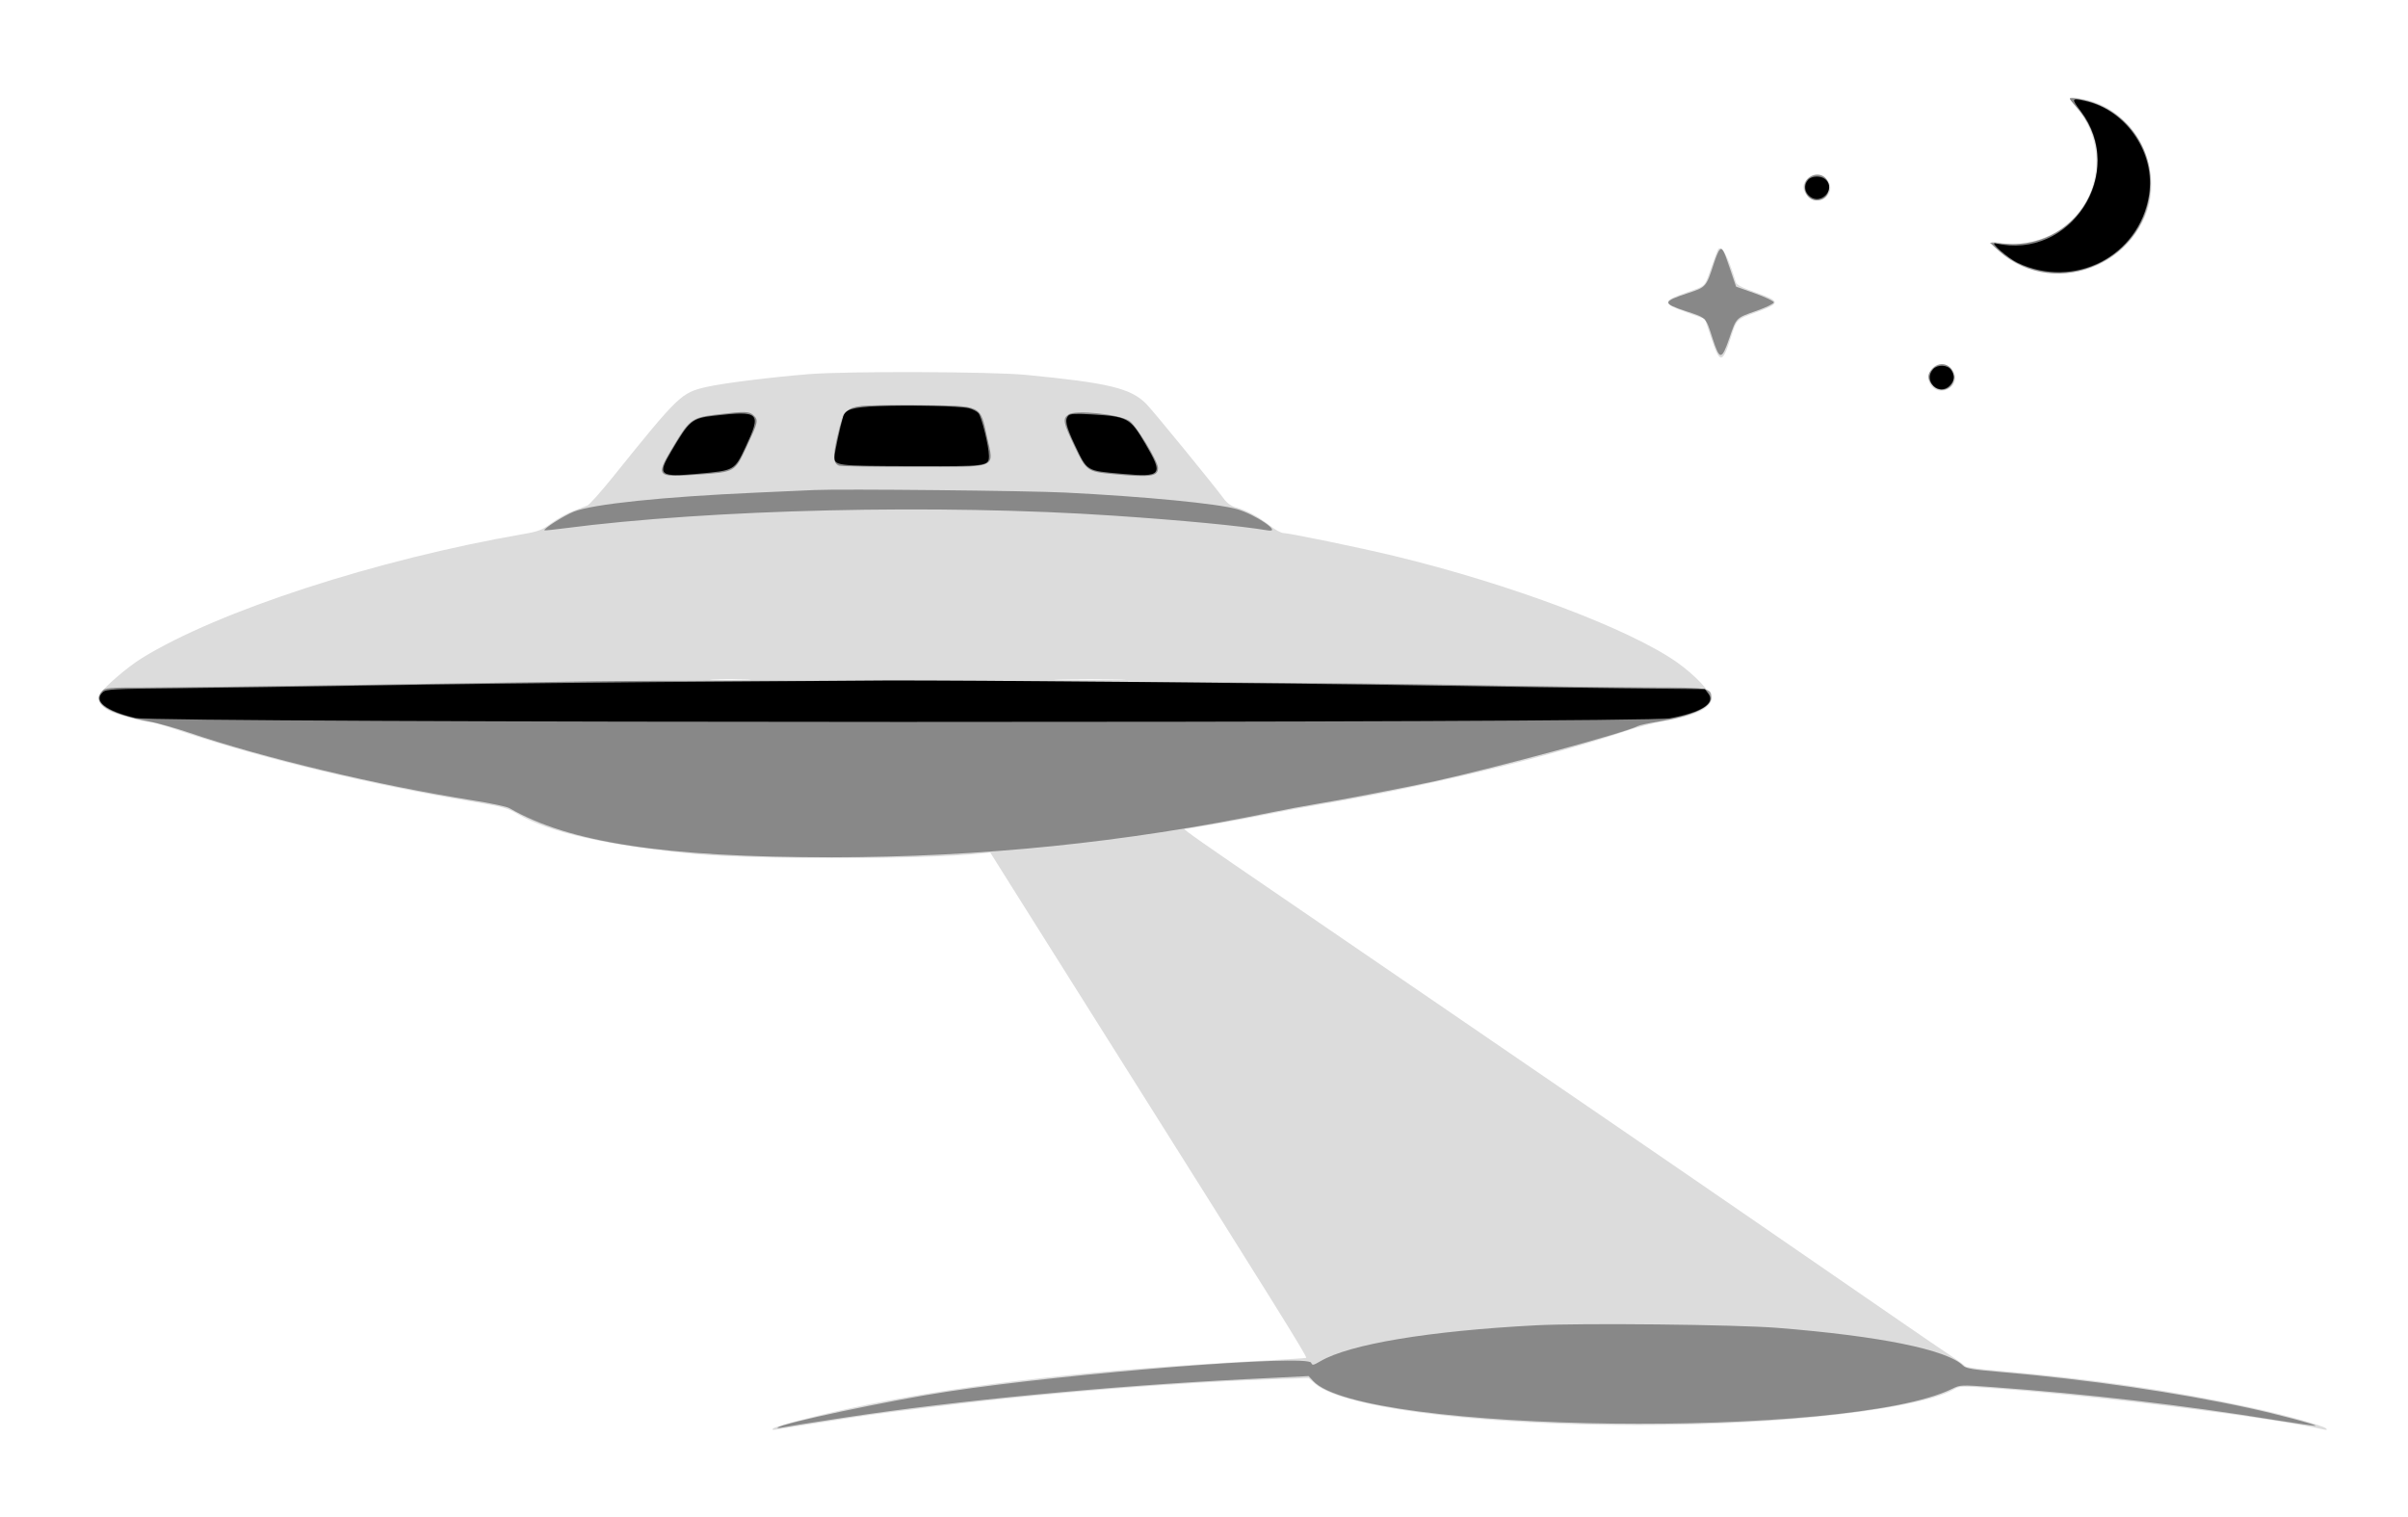
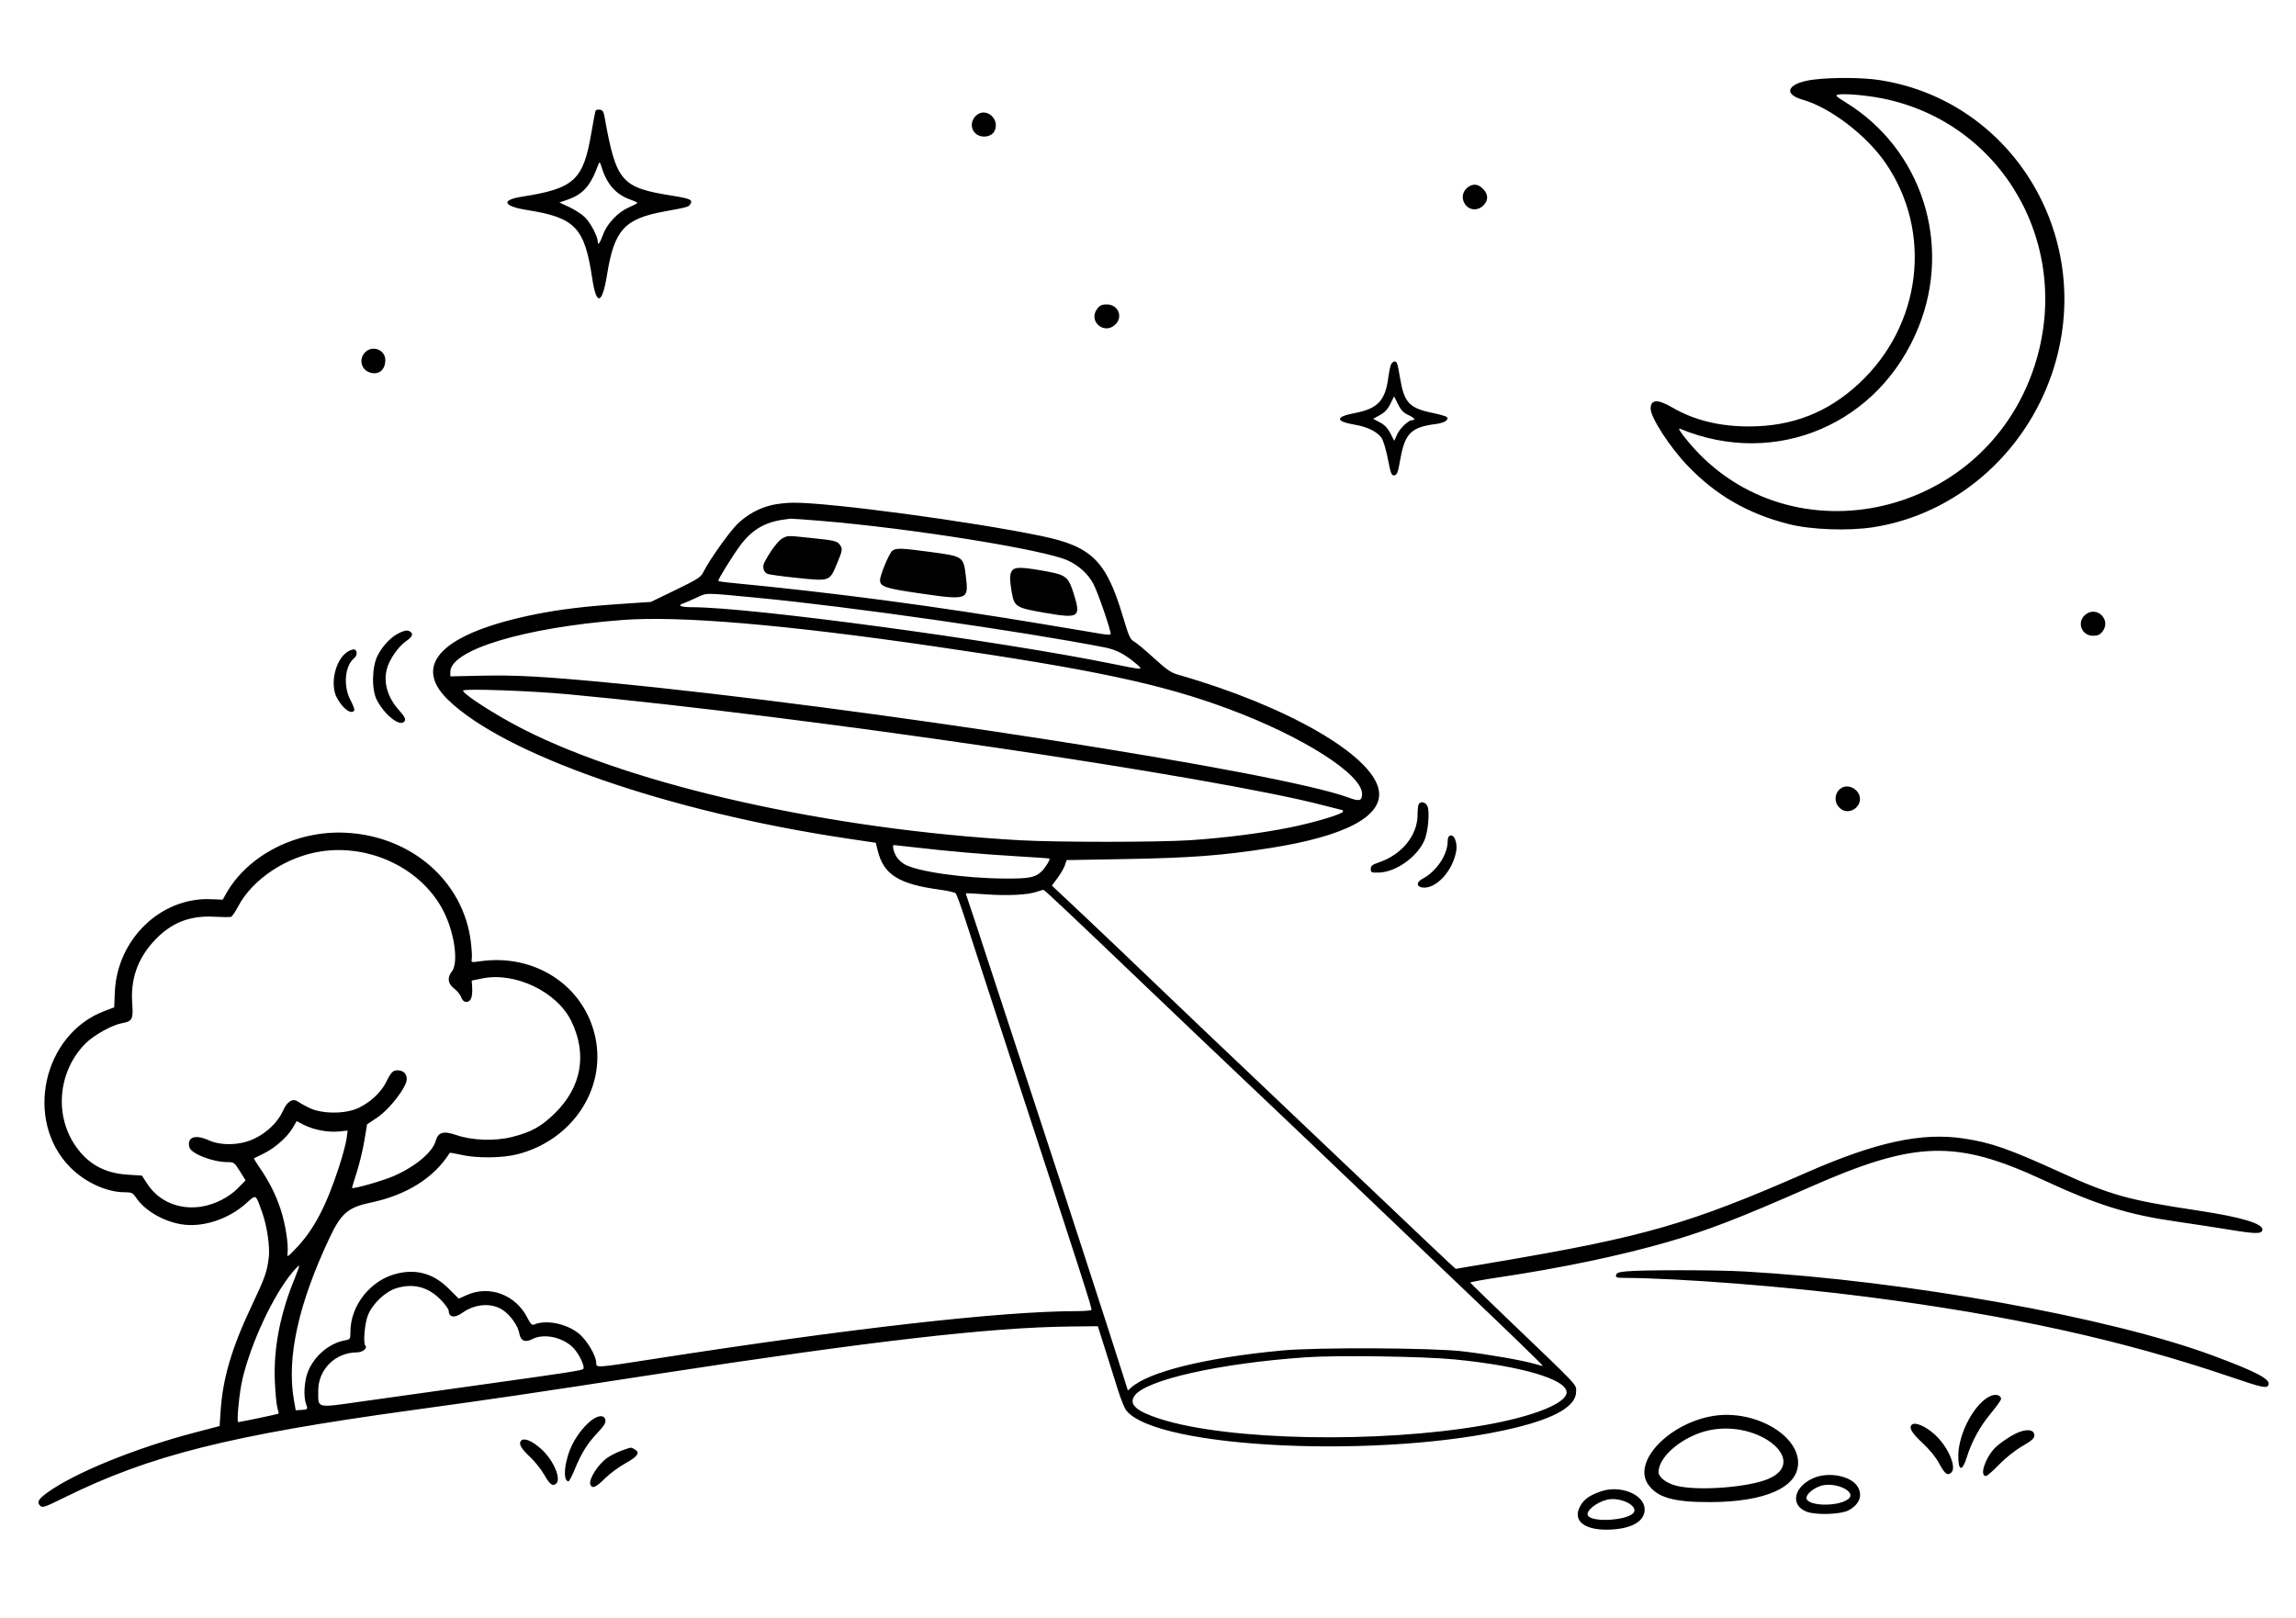
- <svg xmlns="http://www.w3.org/2000/svg" viewBox="110 120 1310 825">
-   <g opacity="0.14">
-     <path d="M 1238.930 177.658 C 1260.353 201.996, 1250.673 239.619, 1220.300 250.069 C 1212.627 252.709, 1205.623 253.406, 1199 252.188 C 1191.757 250.857, 1191.580 251.361, 1197.427 256.671 C 1221.900 278.895, 1262.293 269.812, 1276.444 238.903 C 1288.369 212.856, 1271.979 179.921, 1244.201 174.109 C 1234.682 172.117, 1234.287 172.383, 1238.930 177.658 M 1093.219 217.267 C 1090.448 220.216, 1090.404 222.972, 1093.073 226.365 C 1098.694 233.512, 1109.703 225.456, 1104.281 218.163 C 1101.534 214.468, 1096.251 214.040, 1093.219 217.267 M 1044.572 255.883 C 1044.272 256.369, 1042.629 260.757, 1040.920 265.633 C 1037.120 276.483, 1038.296 275.332, 1026.953 279.309 C 1014.062 283.828, 1014.131 285.159, 1027.500 289.931 L 1037.500 293.500 1040.625 303 C 1045.595 318.108, 1046.916 318.229, 1051.500 304 C 1054.904 293.432, 1054.541 293.792, 1066 289.653 C 1078.803 285.030, 1078.720 283.868, 1065.248 279.153 C 1057.646 276.492, 1054.835 275.040, 1054.370 273.532 C 1049.810 258.742, 1046.495 252.772, 1044.572 255.883 M 1161.174 320.314 C 1155.743 326.095, 1161.759 334.999, 1169.054 331.978 C 1174.095 329.890, 1175.319 324.228, 1171.545 320.455 C 1168.396 317.305, 1164.057 317.246, 1161.174 320.314 M 550 323.548 C 529.209 325.231, 502.974 328.518, 494.229 330.535 C 480.596 333.679, 479.212 335.012, 443.521 379.373 C 436.940 387.553, 430.643 394.601, 429.528 395.035 C 428.412 395.469, 424.865 396.835, 421.644 398.071 C 418.423 399.307, 413.158 402.254, 409.945 404.620 C 404.834 408.382, 402.936 409.122, 394.801 410.530 C 314.880 424.358, 228.659 452.399, 187.147 478.065 C 178.997 483.104, 165.892 494.465, 163.869 498.245 C 162.488 500.826, 164.952 504.429, 169.765 506.865 C 173.677 508.846, 188.967 513, 192.344 513 C 193.423 513, 201.100 515.284, 209.403 518.075 C 252.900 532.696, 311.058 546.747, 366.500 556.030 C 383.976 558.956, 386.021 559.520, 392 563.059 C 408.420 572.780, 441.654 580.232, 488 584.583 C 521.043 587.685, 613.071 587.559, 643.106 584.370 L 648.712 583.774 660.227 602.137 C 666.560 612.237, 690.315 649.975, 713.016 686 C 803.144 829.025, 821.248 858.086, 820.614 858.719 C 820.437 858.896, 807.514 859.712, 791.896 860.533 C 708.058 864.939, 638.358 872.766, 582.557 884.043 C 559.630 888.676, 531.978 895.675, 530.500 897.220 C 529.810 897.941, 530.462 898.085, 532.605 897.686 C 535.696 897.111, 550.457 894.780, 574.750 891.033 C 586.551 889.213, 601.277 887.322, 633 883.552 C 684.485 877.434, 754.632 871.954, 801.693 870.372 L 821.886 869.693 825.361 872.744 C 847.221 891.937, 989.067 901.437, 1096.937 890.933 C 1134.720 887.254, 1162.896 881.669, 1172.872 875.880 C 1176.168 873.968, 1176.717 873.959, 1197.372 875.495 C 1254.702 879.760, 1346.321 891.267, 1374 897.679 C 1375.762 898.087, 1376.204 897.939, 1375.499 897.178 C 1374.040 895.604, 1353.023 889.751, 1334 885.621 C 1292.041 876.512, 1247.547 870.077, 1195.635 865.610 C 1186.909 864.859, 1179.484 863.817, 1179.135 863.293 C 1178.786 862.770, 1175.125 860.108, 1171 857.378 C 1166.875 854.647, 1155.625 846.979, 1146 840.337 C 1112.097 816.943, 1077.328 792.997, 1061.740 782.308 C 1053.072 776.363, 1038.222 766.157, 1028.740 759.627 C 1019.258 753.097, 1001.825 741.142, 990 733.060 C 978.175 724.978, 939.925 698.793, 905 674.872 C 870.075 650.950, 825.750 620.626, 806.500 607.487 C 764.939 579.118, 753.354 571, 754.429 571 C 756.464 571, 786.955 565.577, 799.500 562.983 C 807.200 561.392, 820.475 558.922, 829 557.494 C 885.108 548.101, 954.572 531.333, 996.462 517.072 C 1001.391 515.394, 1009.650 513.301, 1014.815 512.421 C 1031.857 509.518, 1041 505.232, 1041 500.147 C 1041 496.721, 1032.334 487.461, 1022.718 480.610 C 997.062 462.333, 931.671 437.692, 868.202 422.383 C 849.855 417.958, 811.321 410, 808.241 410 C 806.976 410, 803.619 408.164, 800.780 405.920 C 794.881 401.257, 788.257 397.700, 782.483 396.095 C 779.885 395.373, 777.630 393.808, 776 391.594 C 770.405 383.998, 737.872 344.185, 733.819 339.974 C 725.414 331.241, 713.395 328.313, 668 323.939 C 649.354 322.142, 570.584 321.881, 550 323.548 M 498.199 489.744 C 502.984 489.927, 511.084 489.928, 516.199 489.746 C 521.315 489.564, 517.400 489.414, 507.500 489.413 C 497.600 489.412, 493.415 489.561, 498.199 489.744 M 687.250 489.748 C 695.913 489.915, 710.087 489.915, 718.750 489.748 C 727.413 489.582, 720.325 489.445, 703 489.445 C 685.675 489.445, 678.587 489.582, 687.250 489.748" stroke="none" fill="currentColor" fill-rule="evenodd" />
-   </g>
-   <g opacity="0.38">
-     <path d="M 1236 173.692 C 1236 174.003, 1237.523 175.944, 1239.385 178.004 C 1266.835 208.388, 1242.613 255.619, 1201.099 252.659 L 1192.500 252.045 1197.500 256.476 C 1228.963 284.355, 1279.918 261.472, 1279.988 219.432 C 1280.027 196.483, 1262.694 176.756, 1239.750 173.636 C 1237.688 173.355, 1236 173.380, 1236 173.692 M 1093.944 216.844 C 1089.253 220.643, 1092.308 229, 1098.388 229 C 1102.405 229, 1105 226.252, 1105 222 C 1105 215.706, 1098.876 212.850, 1093.944 216.844 M 1045.246 256.261 C 1044.706 256.942, 1043.461 259.975, 1042.479 263 C 1038.188 276.217, 1038.217 276.182, 1028.381 279.452 C 1014.223 284.158, 1014.152 284.962, 1027.500 289.382 C 1038.345 292.973, 1037.961 292.582, 1041.531 303.672 C 1045.558 316.182, 1046.559 316.218, 1050.790 304 C 1054.741 292.590, 1054.231 293.100, 1065.750 289.026 C 1070.838 287.227, 1075 285.194, 1075 284.510 C 1075 283.825, 1070.380 281.618, 1064.733 279.607 L 1054.467 275.949 1051.078 265.937 C 1047.506 255.385, 1046.829 254.262, 1045.246 256.261 M 1161.455 320.455 C 1158.456 323.453, 1158.351 325.905, 1161.073 329.365 C 1165.141 334.537, 1173.019 331.929, 1172.985 325.421 C 1172.949 318.677, 1166.158 315.752, 1161.455 320.455 M 578.824 340.835 C 570.359 341.844, 568.702 343.885, 565.608 357.105 C 562.943 368.491, 563.140 372.072, 566.505 373.364 C 567.417 373.714, 585.452 374, 606.582 374 C 654.030 374, 650.809 375.296, 646.991 357.739 C 643.153 340.095, 644.599 340.781, 610.507 340.428 C 596.203 340.279, 581.946 340.463, 578.824 340.835 M 500.394 345.436 C 486.576 347.093, 485.161 348.081, 476.853 361.882 C 466.240 379.508, 466.513 379.860, 489.564 378.233 C 509.966 376.794, 509.730 376.928, 516.162 363.152 C 522.435 349.719, 522.675 348.675, 520.087 346.087 C 517.693 343.693, 515.531 343.621, 500.394 345.436 M 691.250 345.500 C 688.006 347.826, 688.378 349.842, 694.383 362.476 C 700.942 376.274, 701.413 376.619, 715.509 377.956 C 735.832 379.883, 740 379.309, 740 374.581 C 740 370.946, 727.916 351.111, 724.365 348.917 C 718.470 345.273, 694.951 342.847, 691.250 345.500 M 553 386.593 C 548.875 386.780, 534.700 387.414, 521.500 388.002 C 470.541 390.269, 432.223 394.268, 422.119 398.373 C 416.662 400.591, 405.397 407.768, 406.203 408.514 C 406.366 408.665, 411.011 408.199, 416.525 407.479 C 496.784 396.994, 621.019 394.119, 716 400.549 C 753.858 403.112, 784.364 406.033, 799.848 408.577 C 807.537 409.841, 793.232 399.999, 783.042 397.015 C 772.731 393.996, 732.995 390.153, 689.500 387.969 C 668.946 386.937, 567.829 385.917, 553 386.593 M 432.500 490.641 C 420.950 490.813, 366.950 491.642, 312.500 492.482 C 258.050 493.322, 203.107 494.007, 190.405 494.005 C 168.933 494, 167.188 494.134, 165.580 495.912 C 159.613 502.505, 168.391 508.226, 190.965 512.454 C 195.620 513.326, 205.295 516.034, 212.465 518.472 C 253.537 532.439, 316.142 547.382, 367.500 555.476 C 376.850 556.949, 385.625 558.808, 387 559.607 C 419.414 578.426, 471.762 586.412, 562.500 586.380 C 643.789 586.352, 721.793 578.399, 801.355 562.027 C 809.135 560.427, 820 558.390, 825.500 557.501 C 839.888 555.176, 875.254 548.368, 891 544.893 C 925.038 537.379, 994.404 518.530, 1000.994 515.003 C 1001.915 514.510, 1006.924 513.423, 1012.126 512.585 C 1030.422 509.641, 1041 504.872, 1041 499.566 C 1041 494.161, 1040.011 494.003, 1005.921 493.966 C 988.640 493.947, 937.600 493.248, 892.500 492.413 C 817.953 491.031, 490.767 489.771, 432.500 490.641 M 945.500 841.016 C 887.301 844.076, 844.173 851.262, 828.343 860.539 C 824.426 862.834, 823.909 862.925, 823.330 861.417 C 821.508 856.670, 693.001 866.849, 625.500 877.087 C 593.896 881.881, 535.243 894.311, 533.012 896.688 C 532.730 896.988, 533.850 896.965, 535.500 896.637 C 538.771 895.987, 550.269 894.160, 570.500 891.076 C 630.040 882.001, 714.022 873.973, 787.490 870.335 L 821.928 868.630 824.439 871.340 C 850.886 899.877, 1115.744 903.100, 1172 875.570 C 1176.446 873.394, 1176.710 873.383, 1194 874.640 C 1245.833 878.410, 1297.666 884.448, 1347.903 892.568 C 1359.674 894.471, 1369.477 895.857, 1369.686 895.648 C 1370.272 895.061, 1349.073 889.420, 1333.655 886.060 C 1294.939 877.624, 1245.589 870.448, 1198.659 866.431 C 1182.980 865.089, 1179.505 864.505, 1177.951 862.951 C 1169.275 854.275, 1132.880 846.867, 1077 842.404 C 1054.262 840.588, 970.472 839.704, 945.500 841.016" stroke="none" fill="currentColor" fill-rule="evenodd" />
-   </g>
-   <g opacity="1">
-     <path d="M 1241.926 180.402 C 1267.368 214.016, 1236.478 261.898, 1195.500 252.367 C 1192.171 251.592, 1202.354 260.474, 1207.698 263.006 C 1238.437 277.570, 1273.627 259.513, 1279.079 226.379 C 1282.811 203.693, 1267.154 180.194, 1244.885 175.060 C 1236.820 173.200, 1236.674 173.464, 1241.926 180.402 M 1093.655 217.829 C 1091.153 220.594, 1091.585 224.529, 1094.657 226.945 C 1100.747 231.735, 1108.900 222.840, 1103.171 217.655 C 1100.744 215.458, 1095.717 215.550, 1093.655 217.829 M 1161.655 320.829 C 1155.900 327.188, 1164.956 335.934, 1170.826 329.686 C 1173.393 326.953, 1173.587 324.284, 1171.443 321.223 C 1169.481 318.421, 1164.033 318.201, 1161.655 320.829 M 587.951 340.952 C 573.784 341.525, 569.806 342.713, 568.631 346.723 C 567.083 352.008, 564 366.475, 564 368.457 C 564 373.370, 564.576 373.442, 605.375 373.596 C 647.433 373.755, 648 373.681, 648 367.966 C 648 362.933, 643.990 346.646, 642.287 344.765 C 641.405 343.790, 639.066 342.588, 637.091 342.096 C 632.322 340.906, 604.872 340.267, 587.951 340.952 M 498.647 346.159 C 486.384 347.559, 485.185 348.550, 475.160 365.558 C 467.441 378.655, 468.612 379.622, 489.897 377.721 C 509.596 375.962, 509.596 375.962, 515.567 363.224 C 524.402 344.378, 523.368 343.335, 498.647 346.159 M 691.250 346.096 C 689.091 348.349, 689.852 351.783, 694.842 362.298 C 701.566 376.466, 700.886 376.049, 720.056 377.747 C 742.234 379.711, 743.128 378.570, 732.975 361.263 C 724.780 347.293, 723.487 346.598, 703.500 345.433 C 695.083 344.942, 692.206 345.097, 691.250 346.096 M 468.500 491.066 C 419 491.462, 348.350 492.302, 311.500 492.932 C 274.650 493.561, 227.259 494.240, 206.187 494.440 C 171.384 494.770, 167.697 494.964, 165.937 496.557 C 160.634 501.356, 167.391 506.733, 183.596 510.609 C 195.075 513.354, 1003.923 513.508, 1018.500 510.767 C 1035.821 507.510, 1043.407 502.624, 1039.352 497.335 L 1037.500 494.919 991.500 494.445 C 966.200 494.185, 919.175 493.513, 887 492.954 C 813.478 491.675, 634.063 490.005, 591 490.199 C 573.125 490.280, 518 490.670, 468.500 491.066" stroke="none" fill="currentColor" fill-rule="evenodd" />
-   </g>
+ <svg xmlns="http://www.w3.org/2000/svg" viewBox="0 40 1448 1020" version="1.1">
+   <path d="M 1144 90.182 C 1127.552 92.208, 1123.727 99.172, 1137 102.928 C 1154.110 107.771, 1176.981 125.208, 1188.972 142.554 C 1219.078 186.103, 1212.009 245.158, 1172.280 282 C 1152.659 300.195, 1130.314 308.934, 1103.299 308.978 C 1084.473 309.009, 1068.404 305.053, 1054.605 296.990 C 1045.427 291.626, 1041 291.870, 1041 297.740 C 1041 303.341, 1053.020 321.928, 1064.228 333.659 C 1082.125 352.392, 1102.455 364.118, 1128.310 370.624 C 1142.369 374.161, 1165.709 374.997, 1181.505 372.528 C 1233.210 364.448, 1277.083 326.488, 1294.344 274.899 C 1322.296 191.353, 1270.147 103.386, 1185 90.455 C 1174.556 88.868, 1155.681 88.743, 1144 90.182 M 1159.175 99.675 C 1157.178 100.090, 1157.884 100.797, 1164.172 104.674 C 1211.889 134.093, 1231.135 193.561, 1209.994 246.255 C 1185.404 307.546, 1119.879 335.497, 1059.535 310.437 C 1058.239 309.899, 1059.235 311.741, 1062.458 315.843 C 1124.365 394.641, 1250.837 369.069, 1282.955 271.261 C 1307.789 195.630, 1263.335 117.238, 1187 102.050 C 1176.953 100.051, 1163.065 98.866, 1159.175 99.675 M 375.691 109.693 C 375.417 110.137, 374.207 116.347, 373 123.493 C 367.912 153.635, 362.257 158.882, 329.305 164.037 C 315.708 166.164, 317.173 170.037, 332.500 172.482 C 362.784 177.314, 368.686 183.503, 373.470 215.444 C 376.142 233.286, 379.781 232.281, 382.921 212.833 C 387.394 185.127, 393.906 177.966, 418.751 173.430 C 433.527 170.733, 434.266 170.525, 435.377 168.764 C 437.082 166.060, 435.344 165.248, 424.006 163.449 C 391.666 158.319, 388.637 154.783, 381.217 113.500 C 380.668 110.447, 379.988 109.427, 378.343 109.193 C 377.158 109.024, 375.965 109.249, 375.691 109.693 M 615.174 113.314 C 611.386 117.347, 612.465 123.451, 617.329 125.496 C 620.916 127.005, 625.499 125.806, 627.021 122.961 C 631.287 114.989, 621.266 106.830, 615.174 113.314 M 377.468 143.500 C 372.246 157.655, 367.782 162.632, 357.058 166.257 L 352.774 167.706 359.144 170.686 C 362.647 172.326, 367.041 175.195, 368.909 177.063 C 372.499 180.652, 376.974 189.173, 376.990 192.450 C 377.004 195.202, 378.355 193.355, 380.407 187.778 C 382.887 181.037, 389.787 173.773, 396.452 170.887 C 399.485 169.574, 401.974 168.268, 401.983 167.985 C 401.992 167.701, 399.863 166.705, 397.250 165.771 C 388.408 162.608, 382.711 156.125, 379.438 145.500 C 378.398 142.121, 378.092 141.811, 377.468 143.500 M 927 157.301 C 923.227 159.199, 921.522 163.431, 923.047 167.113 C 925.279 172.503, 931.397 173.694, 935.545 169.545 C 938.605 166.486, 938.679 162.859, 935.750 159.637 C 932.857 156.455, 930.130 155.727, 927 157.301 M 692.073 234.635 C 685.873 242.516, 696.443 251.647, 703.545 244.545 C 708.447 239.644, 705.069 232, 698 232 C 695.027 232, 693.671 232.602, 692.073 234.635 M 230.174 262.314 C 226.226 266.518, 227.695 273.001, 233.016 274.856 C 238.698 276.837, 243 273.480, 243 267.066 C 243 260.543, 234.720 257.475, 230.174 262.314 M 877.117 270.250 C 876.659 271.488, 875.983 274.842, 875.614 277.705 C 873.673 292.766, 869.005 297.756, 854.204 300.588 C 841.915 302.939, 842.037 305.774, 854.521 307.903 C 862.321 309.233, 868.329 312.174, 871.225 316.082 C 872.308 317.542, 874.056 323.315, 875.252 329.377 C 877.146 338.981, 877.574 340.061, 879.378 339.796 C 881.092 339.544, 881.641 338.079, 883.075 329.934 C 886.005 313.284, 889.890 309.422, 905.733 307.411 C 911.018 306.740, 914.110 304.704, 912.408 303.014 C 911.908 302.519, 907.917 301.375, 903.537 300.472 C 888.882 297.452, 885.642 294.052, 883.065 278.993 C 881.323 268.811, 881.057 268, 879.456 268 C 878.628 268, 877.576 269.012, 877.117 270.250 M 876.852 294.758 C 875.174 298.141, 873.279 300.168, 870.242 301.829 L 865.985 304.158 870.218 306.397 C 873.216 307.982, 875.158 310.009, 876.874 313.344 L 879.297 318.052 881.006 314.235 C 882.818 310.189, 888.195 305, 890.577 305 C 893.147 305, 892.018 303.532, 888.038 301.698 C 885.121 300.354, 883.501 298.641, 881.666 294.956 L 879.204 290.017 876.852 294.758 M 486.773 358.555 C 478.623 360.531, 471.492 364.422, 465.314 370.264 C 460.248 375.055, 447.205 393.419, 443.483 401 C 441.973 404.075, 439.868 405.420, 426.132 412.080 L 410.500 419.661 392 420.898 C 368.920 422.441, 352.945 424.374, 337.500 427.492 C 279.606 439.181, 259.465 458.816, 282.378 481.227 C 317.966 516.036, 421.636 552.102, 534.395 568.902 L 552.289 571.569 553.684 577.034 C 557.429 591.719, 567.075 597.706, 592.500 601.126 C 597.450 601.792, 602.016 602.824, 602.647 603.419 C 603.277 604.013, 606.105 611.700, 608.931 620.500 C 611.757 629.300, 620.618 656.525, 628.622 681 C 685.310 854.329, 688.843 865.296, 688.305 866.250 C 688.072 866.662, 683.746 867.002, 678.691 867.005 C 631.731 867.028, 535.733 877.924, 410.362 897.460 C 375.985 902.816, 376 902.816, 376 899.660 C 376 895.064, 370.017 885.060, 364.804 880.939 C 357.011 874.779, 344.297 872.288, 336.809 875.454 C 335.489 876.012, 334.559 875.063, 332.560 871.118 C 325.234 856.662, 308.678 850.467, 294.401 856.840 L 289.302 859.117 282.901 852.730 C 273.442 843.292, 262.588 840.219, 249.964 843.407 C 233.603 847.538, 221 863.458, 221 879.994 C 221 884.717, 220.953 884.786, 217.305 885.471 C 207.402 887.328, 197.757 895.688, 194.033 905.640 C 191.821 911.552, 191.338 921.130, 193.028 925.574 C 194.278 928.862, 194.035 929.148, 189.822 929.345 L 186.500 929.500 185.358 923 C 180.681 896.383, 188.194 862.321, 207.967 820.500 C 215.167 805.270, 219.546 801.541, 233.727 798.557 C 256.519 793.763, 273.717 782.943, 283.641 767.154 C 283.761 766.963, 287.017 767.526, 290.877 768.404 C 300.798 770.660, 316.752 770.493, 326.377 768.032 C 360.780 759.233, 382.304 727.015, 375.501 694.500 C 368.689 661.945, 337.593 641.337, 302.795 646.316 C 297.187 647.119, 297.097 647.093, 297.539 644.816 C 297.786 643.542, 297.515 638.675, 296.938 634 C 292.233 595.912, 259.651 567.435, 218.280 565.255 C 187.054 563.608, 156.267 579.278, 142.497 603.826 L 140.454 607.468 132.977 607.161 C 101.285 605.857, 73.751 632.578, 72.409 665.943 L 72.028 675.387 65.988 677.658 C 26.896 692.353, 15.013 747.014, 44.500 776.500 C 53.799 785.798, 67.351 791.992, 78.432 792.007 C 83.122 792.013, 83.682 792.281, 85.939 795.595 C 91.306 803.475, 102.605 810.150, 113.962 812.150 C 127.294 814.499, 143.781 809.254, 155.197 799.034 C 161.719 793.196, 161.097 792.853, 165.317 804.633 C 168.447 813.369, 170.364 826.594, 169.491 833.418 C 168.347 842.351, 166.999 846.158, 159.011 863 C 146.285 889.831, 140.568 909, 139.178 929.495 L 138.500 939.490 122.868 943.575 C 85.327 953.387, 46.656 969.160, 29.701 981.576 C 24.125 985.659, 23.113 987.542, 25.312 989.740 C 26.758 991.187, 28.101 990.731, 40.698 984.517 C 94.571 957.940, 144.909 945.285, 259.500 929.505 C 313.782 922.031, 330.799 919.522, 412.500 906.952 C 549.187 885.923, 624.433 877.242, 674.790 876.692 L 692.363 876.500 697.108 891.500 C 699.718 899.750, 703.305 911.139, 705.079 916.809 C 706.853 922.479, 709.192 928.246, 710.277 929.625 C 729.433 953.978, 873.934 960.423, 955.571 940.567 C 981.293 934.311, 994 926.762, 994 917.738 C 994 913.033, 996.407 915.597, 952.500 873.539 C 938.750 860.368, 927.380 849.323, 927.233 848.994 C 927.086 848.665, 935.411 847.139, 945.733 845.602 C 984.295 839.860, 1022.192 831.924, 1051.500 823.452 C 1076.988 816.085, 1097.001 808.367, 1141.500 788.747 C 1207.935 759.455, 1233.347 758.674, 1288.500 784.231 C 1322.855 800.151, 1341.948 806.103, 1372.927 810.552 C 1382.592 811.940, 1397.402 814.210, 1405.838 815.596 C 1422.597 818.349, 1426.315 818.388, 1426.803 815.813 C 1427.551 811.864, 1413.574 807.663, 1385.841 803.502 C 1342.450 796.993, 1330.992 793.802, 1299.500 779.458 C 1266.785 764.558, 1255.733 760.696, 1238.308 758.080 C 1211.955 754.123, 1183.038 760.392, 1139.500 779.504 C 1065.425 812.021, 1037.187 820.159, 943.287 836.054 L 918.073 840.322 913.287 835.966 C 910.654 833.570, 894.313 818.086, 876.974 801.555 C 859.635 785.025, 824.085 751.254, 797.974 726.508 C 771.863 701.763, 739.925 671.347, 727 658.918 C 714.075 646.488, 694.474 627.828, 683.442 617.451 L 663.384 598.584 666.930 593.812 C 668.881 591.187, 670.971 587.568, 671.576 585.770 L 672.676 582.500 709.088 581.864 C 751.088 581.130, 770.962 579.624, 801 574.899 C 848.877 567.368, 872.599 554.668, 869.513 538.219 C 865.368 516.125, 811.349 485.107, 743 465.574 C 738.456 464.276, 735.772 462.425, 727.565 454.931 C 722.100 449.942, 716.462 445.256, 715.035 444.518 C 712.819 443.372, 711.825 441.113, 708.211 429.003 C 697.686 393.732, 688.624 384.734, 656.980 378.132 C 613.038 368.964, 522.617 356.835, 500.063 357.083 C 495.903 357.129, 489.923 357.791, 486.773 358.555 M 494.500 367.698 C 482.334 369.311, 474.056 374.228, 466.714 384.200 C 461.867 390.783, 453 405.101, 453 406.345 C 453 406.618, 455.813 407.109, 459.250 407.438 C 526.279 413.841, 589.407 422.210, 660.500 434.116 C 677 436.880, 692.651 439.494, 695.280 439.926 C 697.909 440.358, 700.225 440.438, 700.425 440.105 C 701.115 438.961, 692.396 413.495, 689.481 408.141 C 686.082 401.897, 680.625 396.910, 673.537 393.570 C 659.051 386.744, 574.526 373.187, 517 368.464 C 507.375 367.673, 499.050 367.088, 498.500 367.163 C 497.950 367.238, 496.150 367.479, 494.500 367.698 M 493.500 379.536 C 490.867 380.844, 485.582 387.889, 482.058 394.788 C 480.677 397.490, 481.462 400.651, 483.818 401.879 C 484.743 402.361, 493.246 403.549, 502.712 404.518 C 523.439 406.639, 523.153 406.741, 527.822 395.616 C 531.502 386.849, 531.605 385.952, 529.250 383.107 C 527.746 381.290, 525.482 380.782, 513.143 379.496 C 495.918 377.701, 497.199 377.698, 493.500 379.536 M 562.703 387.426 C 560.824 388.851, 555 402.825, 555 405.909 C 555 409.952, 558.272 411.078, 578.667 414.052 C 610.803 418.740, 610.957 418.685, 609.104 403.300 C 607.622 390.996, 607.536 390.937, 586.910 388.165 C 568.077 385.635, 565.182 385.546, 562.703 387.426 M 638.693 399.450 C 636.725 401.418, 636.576 404.900, 638.086 413.575 C 639.682 422.739, 640.677 423.361, 658.742 426.495 C 680.363 430.247, 681.723 429.437, 677.429 415.359 C 673.976 404.041, 672.485 402.716, 660.739 400.533 C 645.666 397.732, 640.657 397.486, 638.693 399.450 M 439 417.105 C 435.425 418.746, 431.712 420.346, 430.750 420.661 C 426.786 421.958, 429.476 423, 436.786 423 C 473.109 423, 628.823 443.969, 700.616 458.529 C 721.351 462.734, 721.274 462.732, 716.962 459.019 C 709.710 452.775, 704.007 449.769, 696.724 448.351 C 643.825 438.051, 535.123 422.527, 477.500 417.041 C 442.993 413.756, 446.311 413.751, 439 417.105 M 1315.114 427.750 C 1309.524 432.391, 1312.699 441, 1320 441 C 1322.973 441, 1324.329 440.398, 1325.927 438.365 C 1331.722 430.999, 1322.319 421.768, 1315.114 427.750 M 392.500 431.056 C 330.581 435.820, 284 449.898, 284 463.846 L 284 466.623 303.839 466.187 C 325.263 465.717, 342.935 466.686, 383.500 470.556 C 541.977 485.675, 807.145 526.865, 850.552 543.105 C 857.299 545.630, 859 545.148, 859 540.713 C 859 528.371, 821.590 504.556, 774.923 487.189 C 732.517 471.408, 689.383 462.244, 588.500 447.584 C 494.216 433.883, 428.159 428.312, 392.500 431.056 M 252.348 438.956 C 247.048 441.328, 241.667 446.800, 238.255 453.283 C 234.481 460.454, 234.226 475.102, 237.759 481.722 C 243.261 492.031, 253.493 499.369, 255.408 494.378 C 255.816 493.317, 254.668 491.279, 252.086 488.478 C 244.571 480.324, 241.663 470.834, 243.965 461.975 C 245.506 456.044, 251.160 447.854, 256.054 444.463 C 260.356 441.482, 260.990 439.600, 258.199 438.106 C 256.919 437.422, 255.224 437.668, 252.348 438.956 M 218.883 451.306 C 211.416 456.352, 207.980 471.553, 212.398 480 C 216.013 486.912, 221.627 491.030, 223.439 488.098 C 223.746 487.602, 222.647 484.632, 220.998 481.497 C 216.338 472.637, 217.462 459.993, 223.342 455.128 C 225.380 453.440, 225.504 450.407, 223.565 449.663 C 222.775 449.360, 220.668 450.100, 218.883 451.306 M 292.031 475.606 C 292.111 477.910, 312.862 491.225, 329.889 499.896 C 400.052 535.628, 523.548 563.244, 643.361 569.994 C 666.652 571.306, 730.321 571.286, 750.595 569.960 C 772.068 568.555, 795.404 565.579, 813.410 561.948 C 828.881 558.829, 847 553.394, 847 551.874 C 847 551.393, 846.841 551, 846.647 551 C 846.453 551, 841.160 549.658, 834.886 548.017 C 764.735 529.672, 507.877 491.883, 358.500 477.930 C 334.198 475.660, 291.982 474.184, 292.031 475.606 M 1160.789 537.363 C 1156.320 540.759, 1156.653 547.416, 1161.448 550.558 C 1166.173 553.654, 1173 549.752, 1173 543.955 C 1173 537.932, 1165.424 533.842, 1160.789 537.363 M 894.607 547.582 C 894.273 548.452, 894 551.297, 894 553.904 C 894 566.837, 884.148 579.012, 869.713 583.919 C 865.366 585.397, 864.500 586.090, 864.500 588.095 C 864.500 590.340, 864.842 590.491, 869.648 590.370 C 880.205 590.104, 893.586 580.677, 898.233 570.235 C 900.737 564.607, 901.841 551.440, 900.084 548.157 C 898.736 545.639, 895.484 545.297, 894.607 547.582 M 913.701 567.632 C 913.316 568.018, 913 569.302, 913 570.485 C 913 579.082, 905.981 589.621, 897.176 594.246 C 893.169 596.351, 893.172 599.344, 897.183 599.809 C 905.638 600.790, 916.065 589.551, 918.344 577 C 919.455 570.879, 916.473 564.861, 913.701 567.632 M 563.459 575.750 C 564.452 579.786, 566.699 582.846, 570.262 585.013 C 577.980 589.707, 608.169 594.031, 634 594.143 C 649.199 594.209, 652.724 593.521, 656.845 589.683 C 659.130 587.556, 662.472 582.089, 661.824 581.540 C 661.646 581.389, 652.500 580.741, 641.500 580.100 C 620.289 578.864, 597.546 576.883, 577 574.480 C 570.125 573.676, 564.114 573.014, 563.642 573.009 C 563.169 573.004, 563.087 574.237, 563.459 575.750 M 202.500 577.004 C 180.713 580.291, 159.260 594.517, 150.219 611.672 C 148.429 615.067, 146.411 618.047, 145.733 618.293 C 145.055 618.540, 140.335 618.509, 135.245 618.224 C 119.137 617.322, 107.118 622.315, 96.371 634.373 C 86.506 645.441, 82.269 658.083, 83.399 673.074 C 84.136 682.853, 83.403 684.227, 76.820 685.406 C 70.690 686.503, 59.210 692.885, 54.007 698.088 C 37.141 714.954, 34.084 741.917, 46.808 761.572 C 54.706 773.771, 65.479 779.978, 80.400 780.925 L 89.454 781.500 93.119 787.046 C 100.297 797.905, 113.306 803.283, 127.046 801.070 C 135.593 799.694, 144.429 795.200, 150.189 789.302 L 154.879 784.500 151.290 778.750 C 147.860 773.253, 147.519 773, 143.561 773 C 134.064 773, 120.462 767.691, 119.431 763.581 C 117.833 757.213, 123.077 755.334, 131.623 759.214 C 139.519 762.799, 151.501 762.422, 160.201 758.315 C 168.423 754.433, 175.365 747.685, 178.554 740.474 C 181.128 734.653, 184.695 732.519, 187.905 734.878 C 188.782 735.523, 191.975 737.277, 195 738.776 C 202.928 742.703, 217.794 742.751, 226 738.877 C 233.592 735.292, 240.389 728.949, 243.541 722.507 C 246.758 715.931, 248.055 714.760, 251.658 715.178 C 255.977 715.679, 257.748 719.630, 255.634 724.049 C 252.229 731.169, 243.938 740.876, 237.715 745.028 L 231.500 749.175 229.807 759.397 C 228.876 765.020, 226.738 773.914, 225.057 779.163 C 223.376 784.412, 222 788.950, 222 789.247 C 222 790.329, 241.346 784.839, 248.327 781.776 C 262.150 775.713, 272.926 766.655, 274.828 759.503 C 276.254 754.145, 279.726 753.172, 287.684 755.901 C 297.874 759.396, 312.072 759.882, 323.049 757.111 C 335.201 754.043, 341.409 750.575, 350.105 742 C 366.798 725.538, 370.432 704.966, 360.331 684.117 C 351.325 665.531, 324.810 652.845, 304 657.166 L 297.500 658.516 297.798 663.235 C 297.961 665.830, 297.608 668.864, 297.012 669.977 C 295.376 673.035, 292.086 672.544, 290.871 669.060 C 290.307 667.443, 288.306 664.945, 286.423 663.509 C 282.398 660.439, 281.900 656.668, 285 652.727 C 289.202 647.386, 286.778 629.063, 280.069 615.450 C 266.749 588.423, 234.092 572.237, 202.500 577.004 M 654 602.429 C 648.529 604.430, 635.663 605.106, 622 604.108 C 615.125 603.607, 609.371 603.319, 609.213 603.469 C 609.054 603.619, 609.360 604.812, 609.892 606.121 C 610.424 607.429, 617.684 629.425, 626.025 655 C 634.367 680.575, 648.086 722.425, 656.513 748 C 671.064 792.164, 699.556 879.908, 707.584 905.278 L 711.311 917.056 713.406 915.190 C 724.669 905.153, 760.562 896.331, 808.500 891.818 C 830.485 889.748, 903.335 890.089, 922.500 892.351 C 938.985 894.297, 960.836 898.126, 968.250 900.368 C 970.862 901.158, 973 901.666, 973 901.496 C 973 901.040, 950.448 879.181, 926 855.942 C 914.175 844.701, 893.688 825.153, 880.472 812.502 C 837.441 771.307, 816.012 750.885, 785 721.514 C 768.225 705.627, 740.100 678.852, 722.500 662.014 C 678.375 619.800, 659.019 601.531, 658.198 601.324 C 657.814 601.228, 655.925 601.725, 654 602.429 M 184.577 751.459 C 181.194 757.231, 173.163 764.297, 166.192 767.635 C 163.061 769.133, 160.353 770.464, 160.172 770.591 C 159.992 770.718, 161.488 773.211, 163.496 776.131 C 169.721 785.179, 173.759 793.137, 176.914 802.569 C 179.978 811.729, 182.126 825.430, 181.319 830.659 C 180.920 833.239, 181.440 832.910, 186.984 827.066 C 198.014 815.439, 205.793 800.626, 213.800 776 C 216.036 769.125, 218.175 761.164, 218.553 758.310 L 219.242 753.120 213.871 753.665 C 206.985 754.365, 197.781 752.659, 191.801 749.573 L 187.103 747.149 184.577 751.459 M 184.260 842.710 C 172.254 857.111, 158.290 887.040, 152.863 910 C 150.970 918.011, 149.108 937, 150.216 937 C 151.313 937, 175.367 931.967, 175.657 931.676 C 175.827 931.506, 175.499 929.822, 174.928 927.934 C 174.357 926.045, 173.637 918.425, 173.327 911 C 172.463 890.302, 176.714 868.519, 186.021 845.948 C 187.669 841.953, 188.845 838.512, 188.635 838.302 C 188.425 838.092, 186.456 840.075, 184.260 842.710 M 1025.509 841.918 C 1020.880 842.368, 1019.442 842.898, 1019.185 844.250 C 1018.907 845.719, 1019.628 846.003, 1023.677 846.017 C 1058.822 846.141, 1126.854 851.448, 1177.878 858.045 C 1267.904 869.685, 1338.918 885.344, 1407.144 908.601 C 1426.986 915.364, 1429.707 915.927, 1430.653 913.463 C 1432.001 909.949, 1422.870 905.154, 1395.500 895 C 1330.327 870.823, 1202.792 847.910, 1100.500 842.001 C 1082.685 840.972, 1035.783 840.920, 1025.509 841.918 M 249.820 852.580 C 242.870 854.718, 234.659 862.635, 231.956 869.803 C 229.957 875.103, 228.949 887.283, 230.391 888.724 C 231.960 890.293, 228.688 893, 225.215 893.006 C 211.405 893.026, 200.560 903.848, 200.688 917.479 C 200.792 928.585, 198.791 928.139, 229.169 923.831 C 243.651 921.778, 278.354 916.911, 306.286 913.016 C 357.077 905.934, 366.922 904.412, 367.834 903.499 C 369.074 902.260, 365.463 894.372, 361.871 890.476 C 355.524 883.590, 343.170 880.792, 335.843 884.581 C 331.122 887.022, 328.311 885.802, 327.492 880.955 C 326.707 876.304, 321.919 869.536, 317.135 866.312 C 310.083 861.560, 299.585 862.301, 291.478 868.123 C 286.765 871.508, 283 870.965, 283 866.900 C 283 865.779, 280.602 862.472, 277.648 859.517 C 269.715 851.585, 260.510 849.290, 249.820 852.580 M 824.032 896.079 C 769.187 899.822, 721.994 910.449, 715.379 920.545 C 711.866 925.906, 716.607 930.129, 731.546 934.945 C 774.215 948.702, 869.529 950.563, 936 938.938 C 966.916 933.531, 988 925.131, 988 918.220 C 988 909.950, 959.138 901.496, 917 897.424 C 897.399 895.530, 843.497 894.750, 824.032 896.079 M 1255.486 920.449 C 1245.427 924.717, 1234.972 944.131, 1235.015 958.460 C 1235.045 968.105, 1237.505 968.350, 1240.433 959 C 1243.508 949.180, 1248.717 939.665, 1255.427 931.610 C 1259.042 927.270, 1262 923.124, 1262 922.395 C 1262 920.052, 1258.726 919.074, 1255.486 920.449 M 1080.970 933.025 C 1053.084 937.303, 1029.532 961.622, 1039.274 976.078 C 1044.967 984.526, 1055.301 987.522, 1078.500 987.451 C 1113.387 987.344, 1133.984 978.162, 1133.996 962.710 C 1134.010 944.734, 1106.184 929.156, 1080.970 933.025 M 374.500 934.823 C 369.930 937.653, 364.394 944.277, 361.032 950.937 C 356.069 960.767, 354.625 973.882, 358.449 974.385 C 358.931 974.448, 360.714 971.097, 362.412 966.937 C 366.652 956.553, 370.412 950.496, 376.760 943.826 C 380.699 939.687, 382.070 937.523, 381.830 935.826 C 381.404 932.822, 378.396 932.410, 374.500 934.823 M 1205.667 938.667 C 1203.755 940.578, 1205.631 943.778, 1212.327 950.032 C 1216.994 954.390, 1220.841 959.101, 1222.922 963.005 C 1226.508 969.734, 1228.348 971.081, 1230.715 968.713 C 1234.091 965.338, 1228.488 952.470, 1220.395 945.010 C 1214.525 939.599, 1207.682 936.652, 1205.667 938.667 M 1078.500 942.020 C 1062.036 945.316, 1046 958.369, 1046 968.476 C 1046 971.757, 1050.848 975.507, 1057.192 977.133 C 1070.658 980.583, 1102.721 978.184, 1115.273 972.786 C 1140.927 961.754, 1109.841 935.746, 1078.500 942.020 M 1273.500 943.229 C 1269.245 944.748, 1260.977 950.228, 1257.822 953.621 C 1251.698 960.204, 1248.367 971, 1252.459 971 C 1253.187 971, 1256.869 967.801, 1260.641 963.891 C 1264.797 959.584, 1270.555 954.998, 1275.250 952.256 C 1281.292 948.727, 1283 947.232, 1283 945.472 C 1283 942.006, 1279.343 941.143, 1273.500 943.229 M 328.667 948.667 C 326.882 950.451, 328.516 953.583, 333.769 958.447 C 336.942 961.384, 341.105 966.517, 343.019 969.852 C 346.791 976.423, 348.447 977.704, 350.725 975.814 C 354.111 973.003, 349.284 961.411, 341.823 954.431 C 336.020 949.003, 330.673 946.660, 328.667 948.667 M 392.300 954.862 C 389.440 955.850, 385.313 957.897, 383.130 959.410 C 377.184 963.530, 371.080 973.160, 372.337 976.436 C 373.398 979.200, 375.916 978.128, 381.513 972.531 C 384.521 969.523, 390.361 965.207, 394.491 962.940 C 402.337 958.634, 403.924 956.100, 400.066 954.035 C 397.731 952.786, 398.566 952.697, 392.300 954.862 M 1144.437 971.990 C 1131.394 977.168, 1128.517 989.359, 1139.362 993.500 C 1145.242 995.746, 1160.826 995.259, 1165.721 992.678 C 1172.809 988.939, 1175.003 982.986, 1171.347 977.407 C 1167.158 971.014, 1153.713 968.308, 1144.437 971.990 M 1147.583 977.432 C 1142.652 979.254, 1138.506 983.272, 1139.334 985.428 C 1141.128 990.104, 1159.132 990.280, 1165.419 985.683 C 1171.881 980.957, 1156.857 974.007, 1147.583 977.432 M 1009.372 980.778 C 1002.563 983.211, 999.309 985.445, 996.956 989.304 C 990.908 999.223, 999.319 1005.794, 1016.699 1004.730 C 1029.776 1003.929, 1037.422 999.136, 1037.215 991.869 C 1036.949 982.488, 1021.647 976.393, 1009.372 980.778 M 1013.500 985.938 C 1006.586 987.615, 999.798 993.246, 1001.456 995.929 C 1004.435 1000.748, 1028.619 998.761, 1030.626 993.532 C 1032.334 989.080, 1021.094 984.095, 1013.500 985.938" stroke="none" fill="currentColor" fill-rule="evenodd" />
</svg>
